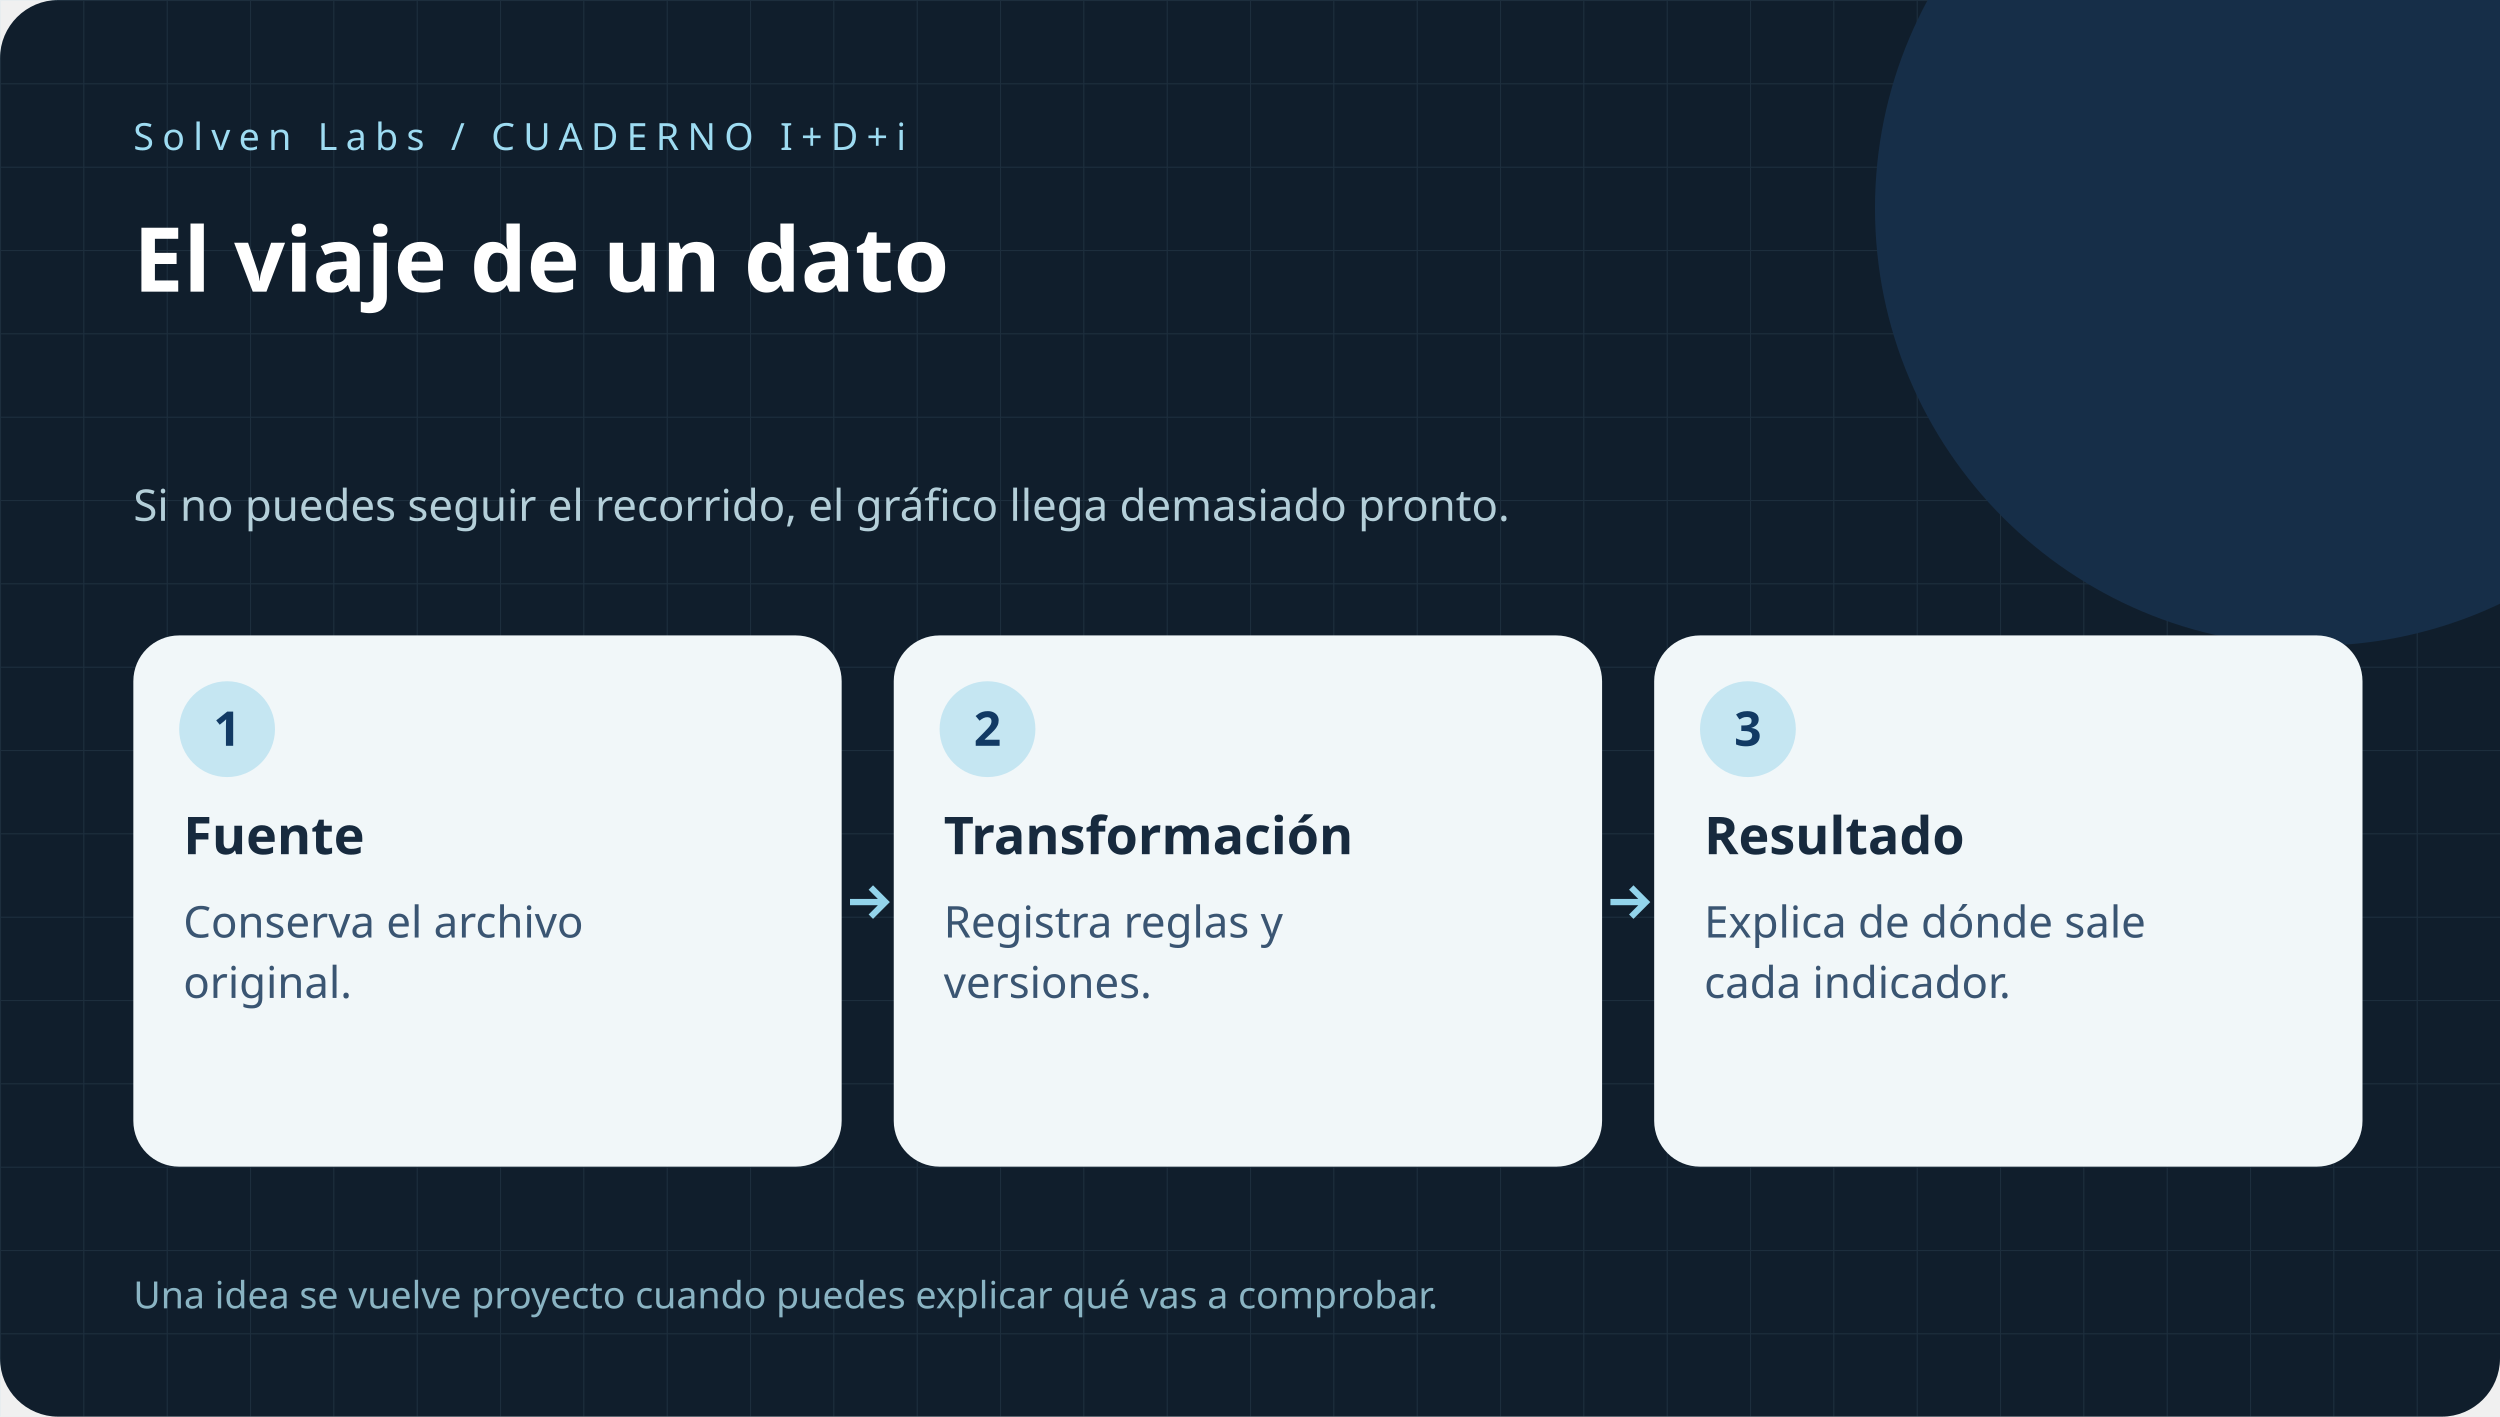
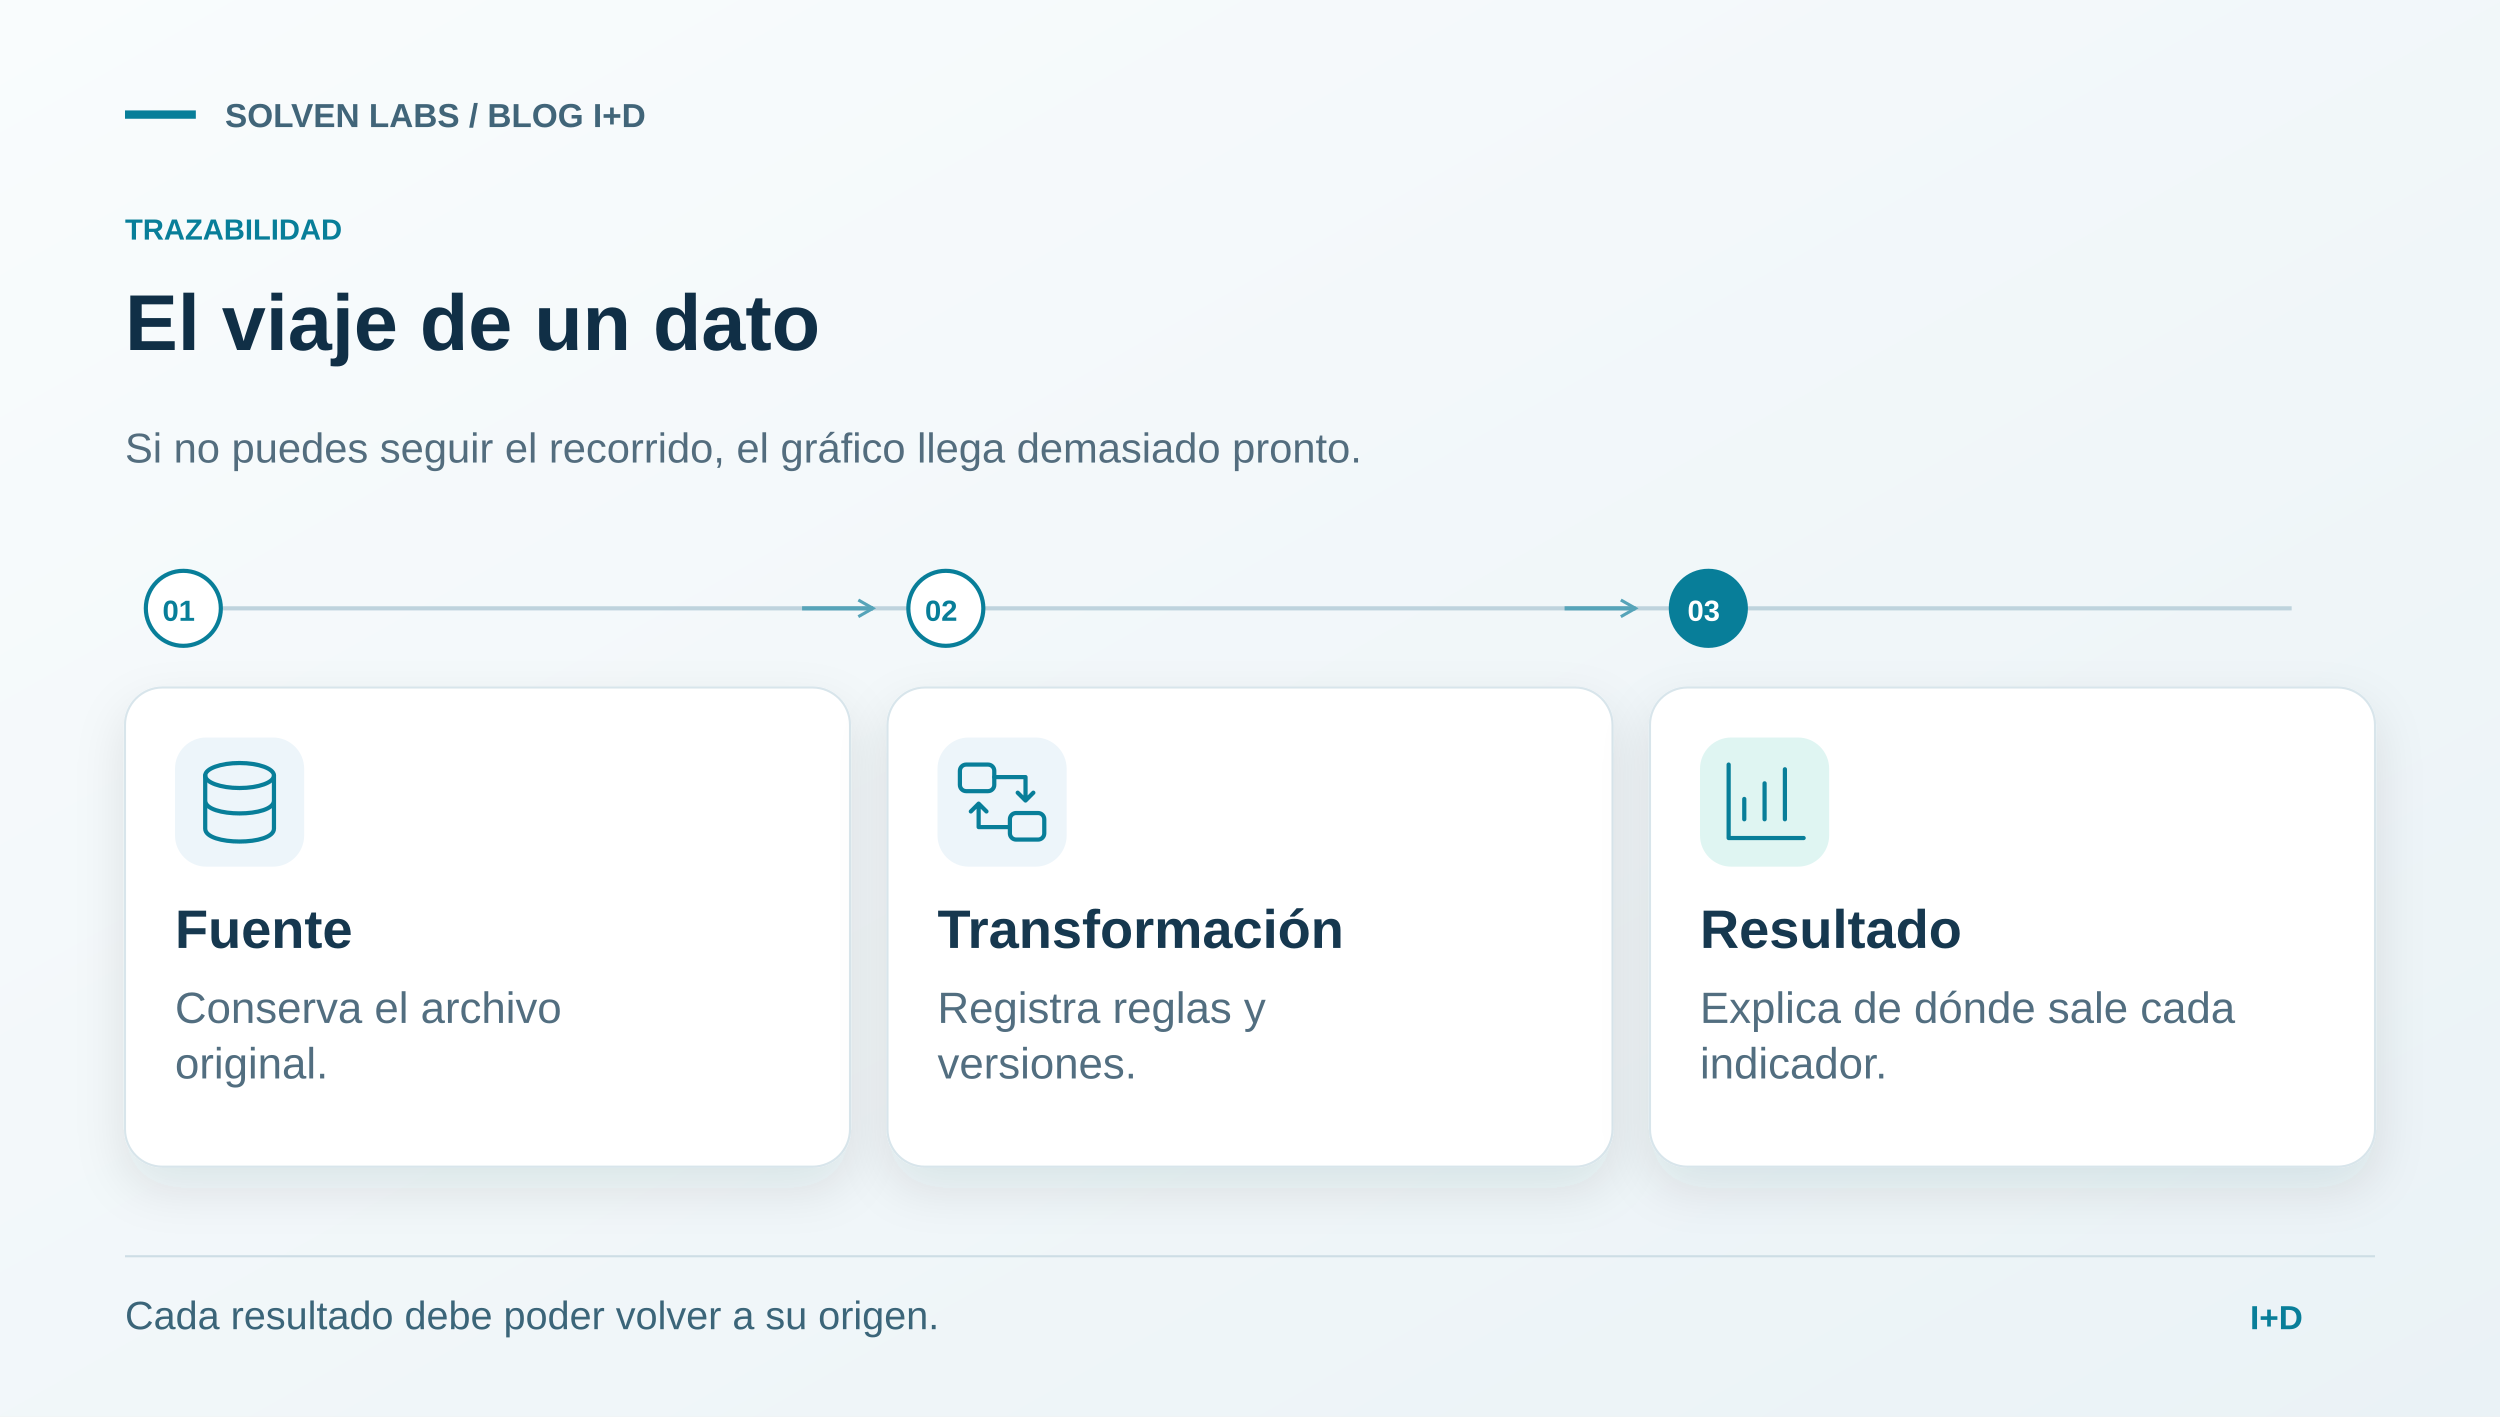
- <svg xmlns="http://www.w3.org/2000/svg" viewBox="0 0 1200 680" role="img">
+ <svg xmlns="http://www.w3.org/2000/svg" viewBox="0 0 1200 680" role="img" aria-labelledby="title desc">
  <defs>
-     <pattern id="g" width="40" height="40" patternUnits="userSpaceOnUse">
-       <path d="M40 0H0V40" fill="none" stroke="#a4d9ec" stroke-opacity=".09" />
-     </pattern>
+     <linearGradient id="paper" x2="1" y2="1">
+       <stop stop-color="#f9fcfd" />
+       <stop offset="1" stop-color="#eaf2f6" />
+     </linearGradient>
+     <linearGradient id="night" x2="1" y2="1">
+       <stop stop-color="#102d45" />
+       <stop offset="1" stop-color="#061b2b" />
+     </linearGradient>
+     <linearGradient id="glass" x2="0" y2="1">
+       <stop stop-color="#fff" stop-opacity=".12" />
+       <stop offset="1" stop-color="#fff" stop-opacity=".025" />
+     </linearGradient>
+     <filter id="shadow" x="-30%" y="-30%" width="160%" height="180%">
+       <feDropShadow dx="0" dy="10" stdDeviation="12" flood-color="#052d45" flood-opacity=".1" />
+     </filter>
+     <marker id="arrow" viewBox="0 0 10 10" refX="8" refY="5" markerWidth="5" markerHeight="5" orient="auto">
+       <path d="m1 1 7 4-7 4" fill="none" stroke="#56a4b9" stroke-width="1.5" />
+     </marker>
  </defs>
-   <rect width="1200" height="680" rx="28" fill="#101e2c" />
-   <rect width="1200" height="680" fill="url(#g)" />
-   <circle cx="1110" cy="100" r="210" fill="#162e48" />
-   <text x="64" y="72" font-family="sans-serif" font-size="18" letter-spacing="4" fill="#9edcf2">Solven Labs / CUADERNO I+D+i</text>
-   <text x="64" y="140" font-family="sans-serif" font-size="43" font-weight="700" fill="#fff">El viaje de un dato</text>
-   <text x="64" y="250" font-family="sans-serif" font-size="21" fill="#b4cfd9">Si no puedes seguir el recorrido, el gráfico llega demasiado pronto.</text>
-   <rect x="64" y="305" width="340" height="255" rx="22" fill="#f1f7f9" />
-   <circle cx="109" cy="350" r="23" fill="#c5e6f2" />
-   <text x="109" y="358" text-anchor="middle" font-family="sans-serif" font-weight="700" font-size="23" fill="#123a64">1</text>
-   <text x="88" y="410" font-family="sans-serif" font-size="25" font-weight="700" fill="#172a3e">Fuente</text>
-   <text x="88" y="450" font-family="sans-serif" font-size="21" fill="#3a5572">Conserva el archivo</text>
-   <text x="88" y="479" font-family="sans-serif" font-size="21" fill="#3a5572">original.</text>
-   <path d="M408 433h17m-7-7 7 7-7 7" fill="none" stroke="#93d4eb" stroke-width="3" />
-   <rect x="429" y="305" width="340" height="255" rx="22" fill="#f1f7f9" />
-   <circle cx="474" cy="350" r="23" fill="#c5e6f2" />
-   <text x="474" y="358" text-anchor="middle" font-family="sans-serif" font-weight="700" font-size="23" fill="#123a64">2</text>
-   <text x="453" y="410" font-family="sans-serif" font-size="25" font-weight="700" fill="#172a3e">Transformación</text>
-   <text x="453" y="450" font-family="sans-serif" font-size="21" fill="#3a5572">Registra reglas y</text>
-   <text x="453" y="479" font-family="sans-serif" font-size="21" fill="#3a5572">versiones.</text>
-   <path d="M773 433h17m-7-7 7 7-7 7" fill="none" stroke="#93d4eb" stroke-width="3" />
-   <rect x="794" y="305" width="340" height="255" rx="22" fill="#f1f7f9" />
-   <circle cx="839" cy="350" r="23" fill="#c5e6f2" />
-   <text x="839" y="358" text-anchor="middle" font-family="sans-serif" font-weight="700" font-size="23" fill="#123a64">3</text>
-   <text x="818" y="410" font-family="sans-serif" font-size="25" font-weight="700" fill="#172a3e">Resultado</text>
-   <text x="818" y="450" font-family="sans-serif" font-size="21" fill="#3a5572">Explica de dónde sale</text>
-   <text x="818" y="479" font-family="sans-serif" font-size="21" fill="#3a5572">cada indicador.</text>
-   <text x="64" y="628" font-family="sans-serif" font-size="18" fill="#8ab4c3">Una idea se vuelve proyecto cuando puedes explicar qué vas a comprobar.</text>
+   <g font-family="Arial, Helvetica, sans-serif">
+     <rect width="1200" height="680" fill="url(#paper)" />
+     <path d="M60 55h34" stroke="#087e99" stroke-width="4" />
+     <text x="108" y="61" fill="#416579" font-size="16" font-weight="700">SOLVEN LABS  /  BLOG I+D</text>
+     <text x="60" y="115" fill="#087e99" font-size="14" font-weight="700">TRAZABILIDAD</text>
+     <text x="60" y="168" fill="#102f46" font-size="38" font-weight="700">El viaje de un dato</text>
+     <text x="60" y="222" fill="#536d7e" font-size="20" font-weight="400">Si no puedes seguir el recorrido, el gráfico llega demasiado pronto.</text>
+     <path d="M96 292H1100" stroke="#bed3dd" stroke-width="2" />
+     <circle cx="88" cy="292" r="18" fill="#fff" stroke="#087e99" stroke-width="2" />
+     <text x="78" y="298" fill="#087e99" font-size="14" font-weight="700">01</text>
+     <rect x="60" y="330" width="348" height="230" rx="18" fill="#fff" stroke="#d8e5eb" filter="url(#shadow)" />
+     <rect x="84" y="354" width="62" height="62" rx="15" fill="#edf5fa" />
+     <g transform="translate(91 361) scale(0.75)" fill="none" stroke="#087e99" stroke-width="2.7" stroke-linecap="round" stroke-linejoin="round">
+       <ellipse cx="32" cy="15" rx="22" ry="8" />
+       <path d="M10 15v34c0 11 44 11 44 0V15M10 31c0 11 44 11 44 0" />
+     </g>
+     <text x="84" y="455" fill="#16384f" font-size="26" font-weight="700">Fuente</text>
+     <text x="84" y="491" fill="#526e80" font-size="21" font-weight="400">Conserva el archivo</text>
+     <text x="84" y="517.67" fill="#526e80" font-size="21" font-weight="400">original.</text>
+     <path d="M385 292h34" stroke="#56a4b9" stroke-width="2" marker-end="url(#arrow)" />
+     <circle cx="454" cy="292" r="18" fill="#fff" stroke="#087e99" stroke-width="2" />
+     <text x="444" y="298" fill="#087e99" font-size="14" font-weight="700">02</text>
+     <rect x="426" y="330" width="348" height="230" rx="18" fill="#fff" stroke="#d8e5eb" filter="url(#shadow)" />
+     <rect x="450" y="354" width="62" height="62" rx="15" fill="#edf5fa" />
+     <g transform="translate(457 361) scale(0.75)" fill="none" stroke="#087e99" stroke-width="2.7" stroke-linecap="round" stroke-linejoin="round">
+       <rect x="5" y="8" width="22" height="17" rx="4" />
+       <rect x="37" y="39" width="22" height="17" rx="4" />
+       <path d="M27 16h20v15m-5-5 5 5 5-5M37 48H17V33m-5 5 5-5 5 5" />
+     </g>
+     <text x="450" y="455" fill="#16384f" font-size="26" font-weight="700">Transformación</text>
+     <text x="450" y="491" fill="#526e80" font-size="21" font-weight="400">Registra reglas y</text>
+     <text x="450" y="517.67" fill="#526e80" font-size="21" font-weight="400">versiones.</text>
+     <path d="M751 292h34" stroke="#56a4b9" stroke-width="2" marker-end="url(#arrow)" />
+     <circle cx="820" cy="292" r="18" fill="#087e99" stroke="#087e99" stroke-width="2" />
+     <text x="810" y="298" fill="#fff" font-size="14" font-weight="700">03</text>
+     <rect x="792" y="330" width="348" height="230" rx="18" fill="#fff" stroke="#d8e5eb" filter="url(#shadow)" />
+     <rect x="816" y="354" width="62" height="62" rx="15" fill="#dff5f2" />
+     <g transform="translate(823 361) scale(0.75)" fill="none" stroke="#087e99" stroke-width="2.7" stroke-linecap="round" stroke-linejoin="round">
+       <path d="M9 8v47h48M19 43V30M32 43V20M45 43V11" />
+     </g>
+     <text x="816" y="455" fill="#16384f" font-size="26" font-weight="700">Resultado</text>
+     <text x="816" y="491" fill="#526e80" font-size="21" font-weight="400">Explica de dónde sale cada</text>
+     <text x="816" y="517.67" fill="#526e80" font-size="21" font-weight="400">indicador.</text>
+     <path d="M60 603h1080" stroke="#cddde5" />
+     <text x="60" y="638" fill="#3b6579" font-size="19" font-weight="400">Cada resultado debe poder volver a su origen.</text>
+     <text x="1080" y="638" fill="#087e99" font-size="16" font-weight="700">I+D</text>
+   </g>
</svg>
